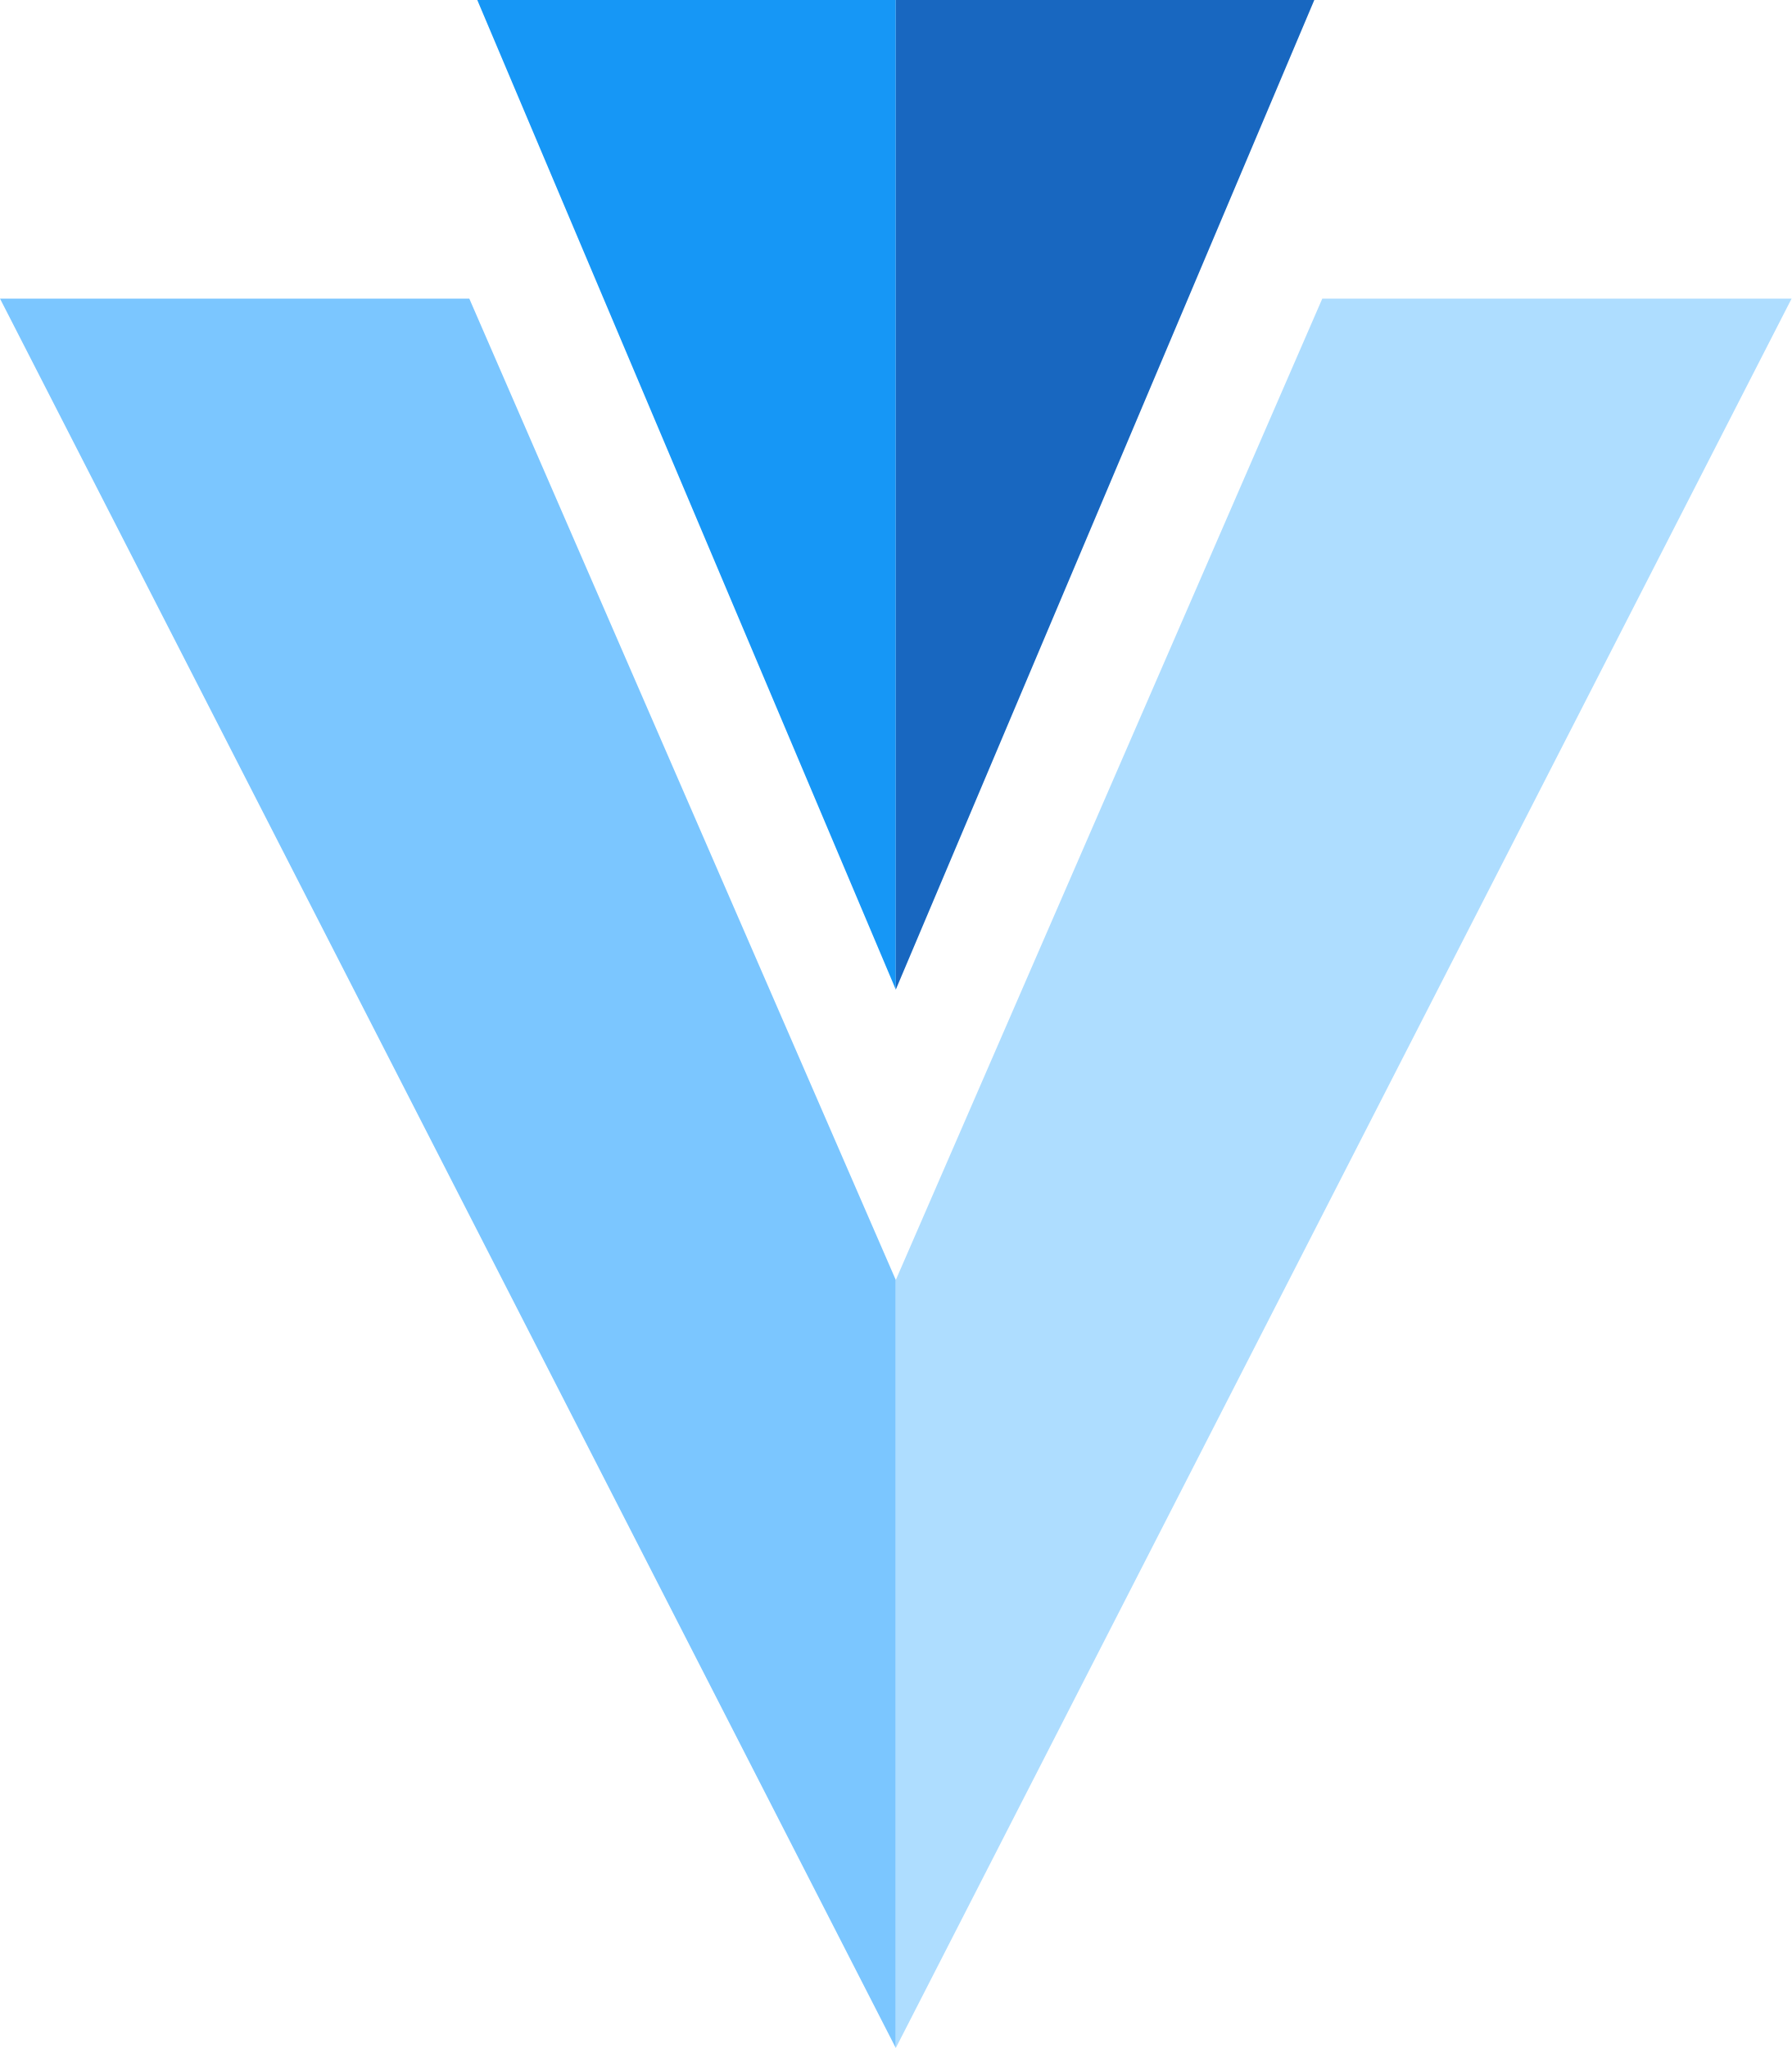
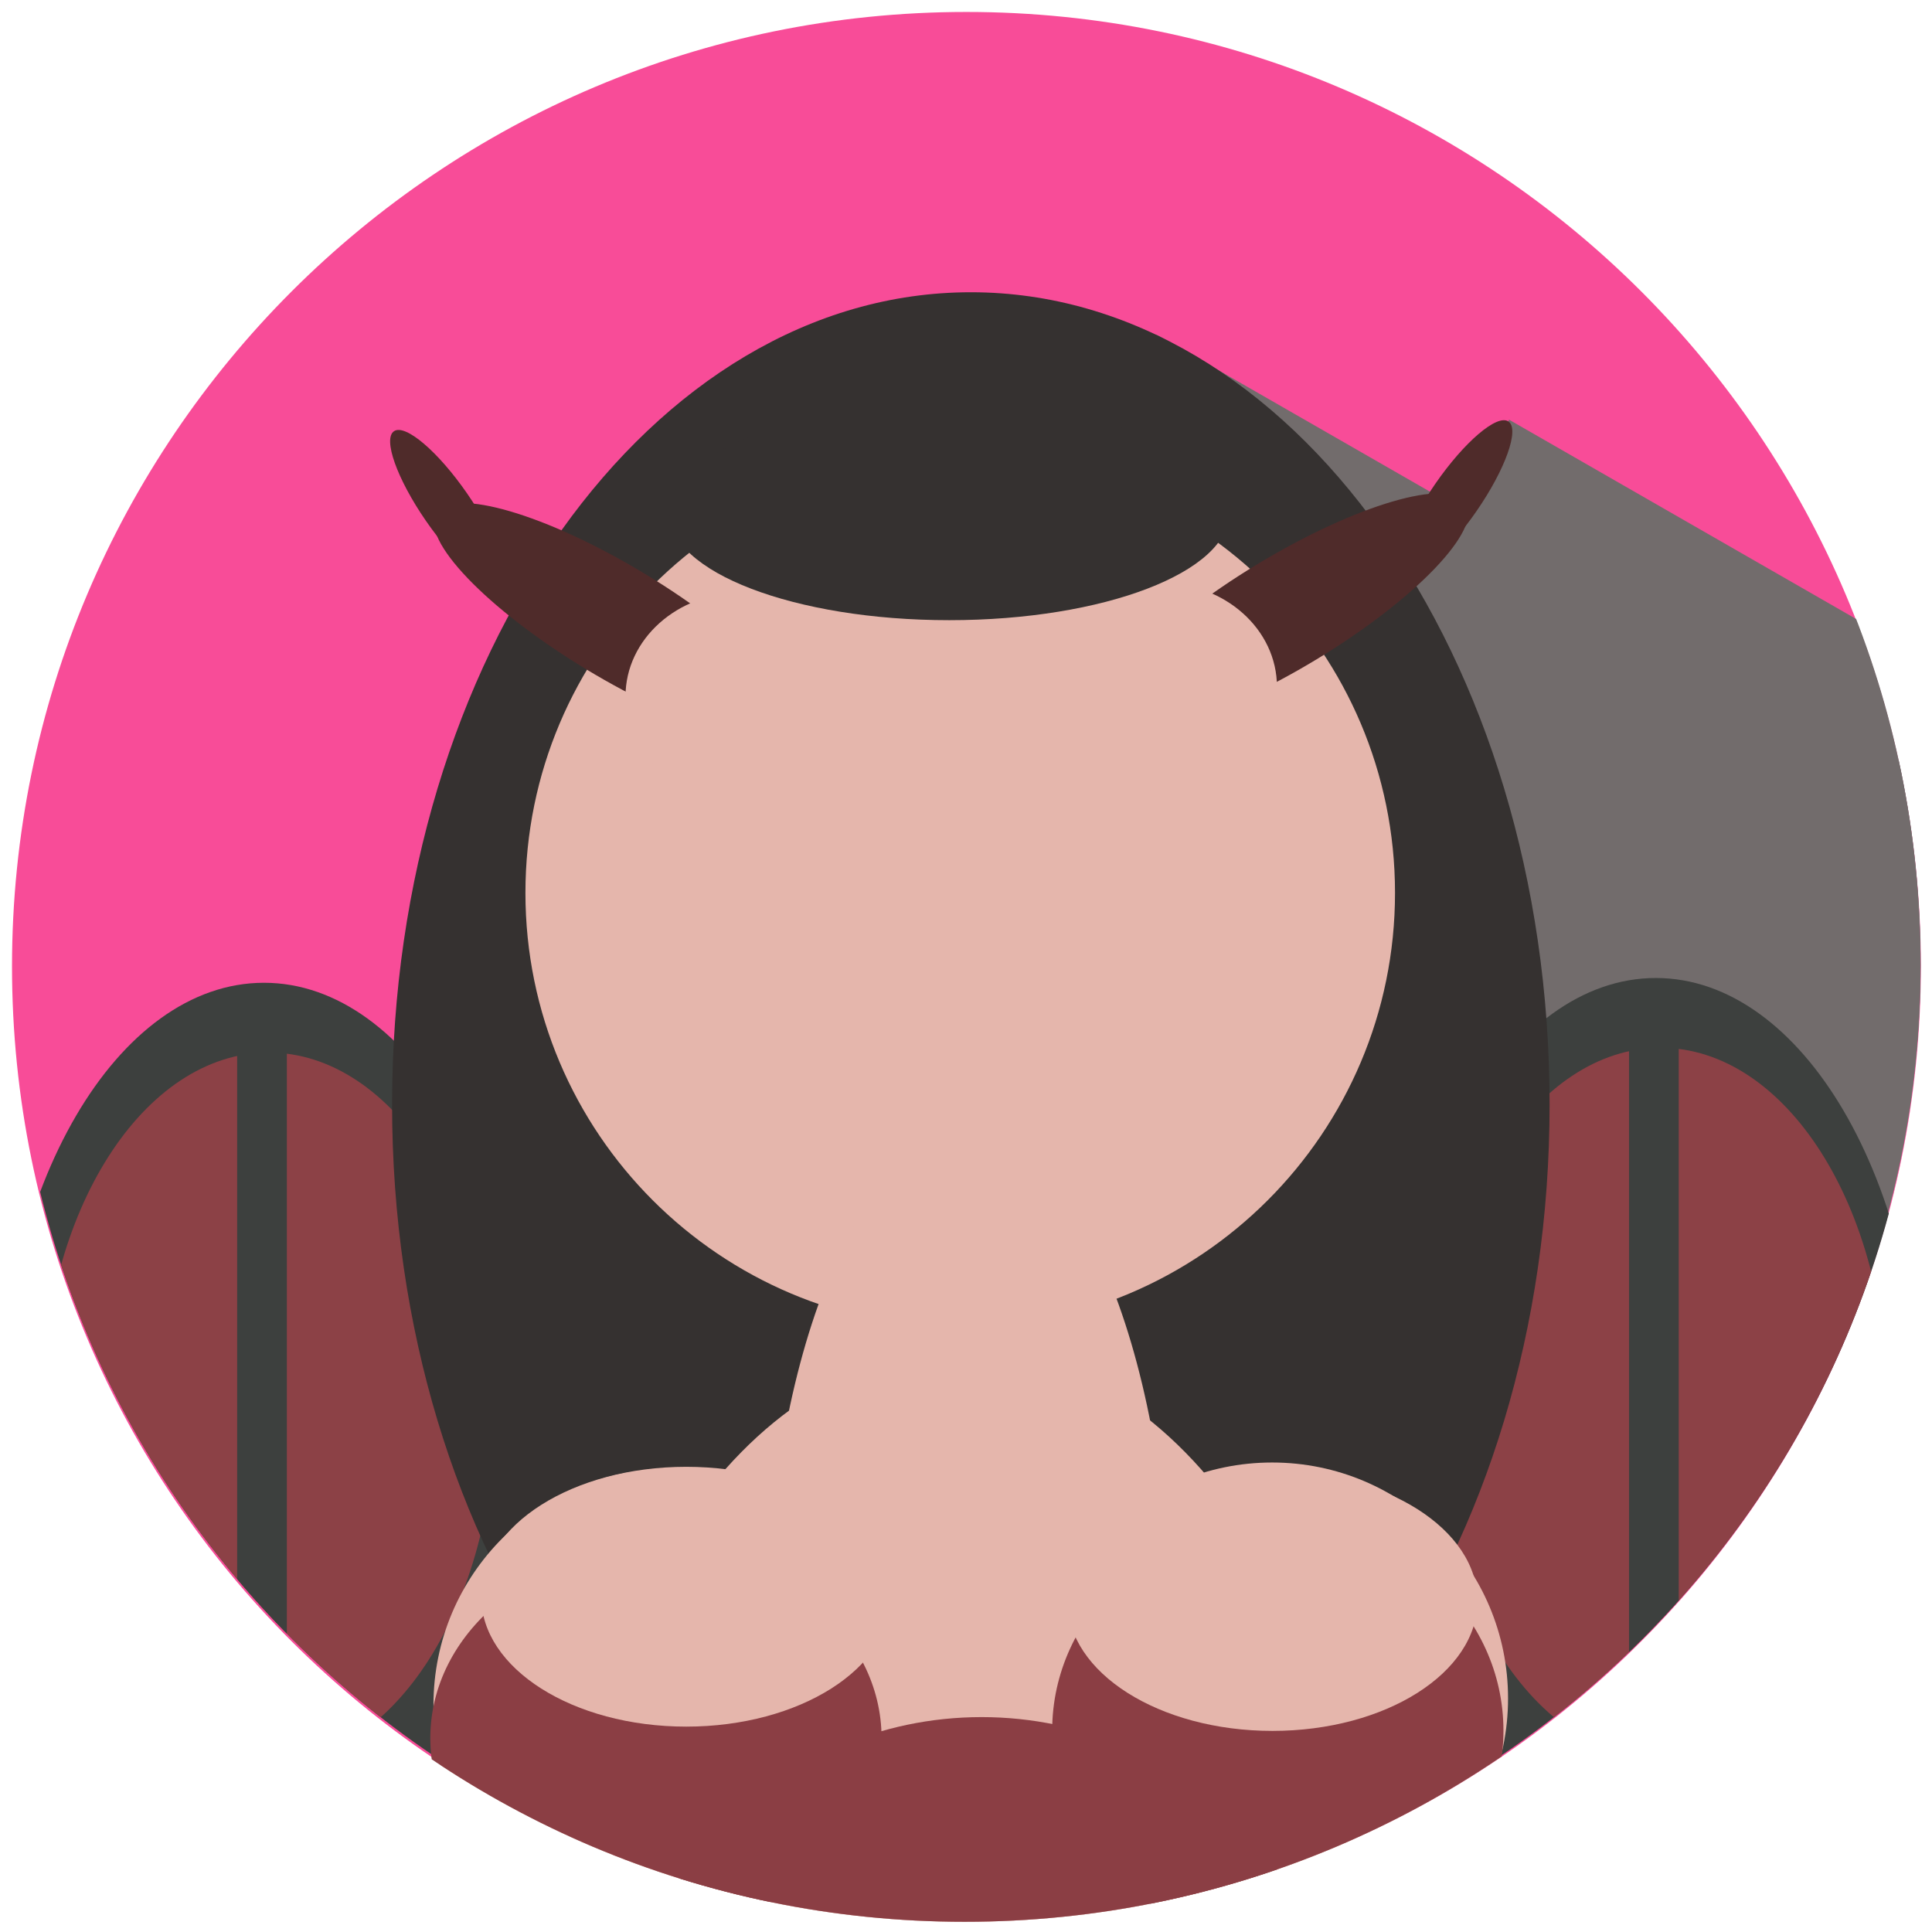
- <svg xmlns="http://www.w3.org/2000/svg" id="Layer_1" data-name="Layer 1" viewBox="0 0 87.5 100">
-   <defs>
-     <style>.cls-1{fill:#1697f6;}.cls-2{fill:#7bc6ff;}.cls-3{fill:#1867c0;}.cls-4{fill:#aeddff;}</style>
+ <svg xmlns="http://www.w3.org/2000/svg" width="420.72pt" height="420.72pt" viewBox="0 0 420.72 420.72" version="1.1" id="svg12">
+   <defs id="defs2">
+     <clipPath clipPathUnits="userSpaceOnUse" id="clipPath947">
+       <ellipse id="ellipse949" rx="207.84" ry="200.88" cx="202.974" cy="211.598" fill="#f84c98" fill-rule="evenodd" stroke="#000000" stroke-opacity="0" stroke-width="0" stroke-linecap="square" stroke-linejoin="bevel" style="opacity:0.383" />
+     </clipPath>
+     <clipPath clipPathUnits="userSpaceOnUse" id="clipPath1125">
+       <circle id="circle1127" cx="210.047" cy="210.657" fill="#f84c98" fill-rule="evenodd" stroke="#000000" stroke-opacity="0" stroke-width="0" stroke-linecap="square" stroke-linejoin="bevel" r="207.84" style="opacity:0.116" />
+     </clipPath>
+     <clipPath clipPathUnits="userSpaceOnUse" id="clipPath1281">
+       <circle id="circle1283" cx="210.385" cy="209.989" fill="#f84c98" fill-rule="evenodd" stroke="#000000" stroke-opacity="0" stroke-width="0" stroke-linecap="square" stroke-linejoin="bevel" r="207.84" style="opacity:0.172" />
+     </clipPath>
+     <clipPath clipPathUnits="userSpaceOnUse" id="clipPath1360">
+       <circle id="circle1362" cx="210.636" cy="209.992" fill="#f84c98" fill-rule="evenodd" stroke="#000000" stroke-opacity="0" stroke-width="0" stroke-linecap="square" stroke-linejoin="bevel" r="207.84" style="opacity:0.247" />
+     </clipPath>
  </defs>
-   <polyline class="cls-1" points="43.75 0 23.31 0 43.75 48.32" />
-   <polygon class="cls-2" points="43.75 62.5 43.75 100 0 14.58 22.92 14.58 43.75 62.5" />
-   <polyline class="cls-3" points="43.75 0 64.19 0 43.75 48.32" />
-   <polygon class="cls-4" points="64.58 14.58 87.5 14.58 43.75 100 43.75 62.5 64.58 14.58" />
+   <g id="g1402">
+     <circle id="shape0" cx="210.455" cy="210.444" fill="#f84c98" fill-rule="evenodd" stroke="#000000" stroke-opacity="0" stroke-width="0" stroke-linecap="square" stroke-linejoin="bevel" r="207.84" />
+     <g id="g1259" clip-path="url(#clipPath1281)">
+       <rect style="opacity:1;fill:#726c6c;fill-opacity:1;stroke-width:0.75" id="rect1214" width="338.471" height="207.771" x="254.682" y="-62.217" transform="rotate(29.8661)" />
+       <rect style="fill:#726c6c;fill-opacity:1;stroke-width:0.75" id="rect1214-0" width="338.471" height="207.771" x="305.841" y="26.857" transform="rotate(29.8661)" />
+       <rect style="fill:#726c6c;fill-opacity:1;stroke-width:0.75" id="rect1214-0-6" width="338.471" height="207.771" x="330.49" y="-84.389" transform="rotate(29.8661)" />
+     </g>
+     <g id="g1358" clip-path="url(#clipPath1360)">
+       <g id="g1296" transform="translate(0.8404839,-0.9314396)">
+         <ellipse style="opacity:1;fill:#3d403e;fill-opacity:1;stroke-width:0.69" id="path1285" cx="56.64" cy="313.902" rx="57.887" ry="98.958" />
+         <ellipse style="opacity:1;fill:#8c4146;fill-opacity:1;stroke-width:0.819" id="path1289" cx="57.663" cy="307.568" rx="49.364" ry="77.425" />
+         <rect style="opacity:1;fill:#3d403e;fill-opacity:1;stroke-width:0.536" id="rect1287" width="10.821" height="160.354" x="50.805" y="227.69" />
+       </g>
+       <g id="g1296-6" transform="translate(303.9403,-1.97193)">
+         <ellipse style="opacity:1;fill:#3d403e;fill-opacity:1;stroke-width:0.69" id="path1285-1" cx="56.64" cy="313.902" rx="57.887" ry="98.958" />
+         <ellipse style="opacity:1;fill:#8c4146;fill-opacity:1;stroke-width:0.819" id="path1289-8" cx="57.663" cy="307.568" rx="49.364" ry="77.425" />
+         <rect style="opacity:1;fill:#3d403e;fill-opacity:1;stroke-width:0.536" id="rect1287-7" width="10.821" height="160.354" x="50.805" y="227.69" />
+       </g>
+     </g>
+     <ellipse style="opacity:1;fill:#353130;fill-opacity:1;stroke-width:1.141" id="path1210" cx="211.413" cy="240.523" rx="126.032" ry="176.882" />
+     <circle style="opacity:1;fill:#e5b6ac;fill-opacity:1;stroke-width:0.825" id="path868" cx="209.102" cy="194.436" r="94.682" />
+     <g id="g1123" clip-path="url(#clipPath1125)">
+       <ellipse style="fill:#e5b6ac;fill-opacity:1;stroke-width:0.613" id="path868-3-7-5" cx="210.915" cy="359.43" rx="44.192" ry="111.981" />
+       <g id="g1087">
+         <circle style="fill:#e5b6ac;fill-opacity:1;stroke-width:0.448" id="path868-3" cx="145.765" cy="371.262" r="51.372" />
+         <circle style="fill:#e5b6ac;fill-opacity:1;stroke-width:0.448" id="path868-3-7" cx="277.027" cy="369.853" r="51.372" />
+         <ellipse style="fill:#e5b6ac;fill-opacity:1;stroke-width:0.924" id="path868-3-7-5-3" cx="209.749" cy="424.212" rx="86.498" ry="130.175" />
+         <ellipse style="fill:#8b3e44;fill-opacity:1;stroke-width:1.299" id="path970-5" cx="142.84" cy="378.5" rx="49.134" ry="41.244" />
+         <ellipse style="fill:#e5b6ac;fill-opacity:1;stroke-width:0.31" id="path868-3-7-6" cx="149.437" cy="347.707" rx="44.643" ry="28.289" />
+         <ellipse style="fill:#8b3e44;fill-opacity:1;stroke-width:1.367" id="path970-5-2" cx="278.261" cy="376.858" rx="49.134" ry="45.648" />
+         <ellipse style="fill:#e5b6ac;fill-opacity:1;stroke-width:0.31" id="path868-3-7-6-9" cx="277.099" cy="348.64" rx="44.643" ry="28.289" />
+         <ellipse style="opacity:1;fill:#8b3e44;fill-opacity:1;stroke-width:1.181" id="path1063" cx="213.76" cy="456.451" rx="80.487" ry="82.528" />
+       </g>
+     </g>
+     <g id="g1172" transform="translate(5.799191,22.04597)">
+       <g id="g1164" transform="translate(-6.596218,5.600212)">
+         <ellipse style="opacity:1;fill:#4f2b2a;fill-opacity:1;stroke-width:0.245" id="path1129" cx="180.766" cy="236.016" rx="45.63" ry="12.203" transform="matrix(0.8551715,-0.5183451,0.5357068,0.844404,0,0)" />
+         <ellipse style="fill:#4f2b2a;fill-opacity:1;stroke-width:0.108" id="path1129-2" cx="107.908" cy="307.456" rx="20.136" ry="5.385" transform="matrix(0.5682092,-0.8228842,0.8343201,0.5512803,0,0)" />
+       </g>
+       <ellipse style="opacity:1;fill:#e5b6ac;fill-opacity:1;stroke-width:0.75" id="path1166" cx="246.96" cy="127.501" rx="25.315" ry="22.621" />
+     </g>
+     <g id="g1172-7" transform="matrix(-1,0,0,1,408.4856,24.16502)">
+       <g id="g1164-0" transform="translate(-6.596218,5.600212)">
+         <ellipse style="opacity:1;fill:#4f2b2a;fill-opacity:1;stroke-width:0.245" id="path1129-9" cx="180.766" cy="236.016" rx="45.63" ry="12.203" transform="matrix(0.8551715,-0.5183451,0.5357068,0.844404,0,0)" />
+         <ellipse style="fill:#4f2b2a;fill-opacity:1;stroke-width:0.108" id="path1129-2-3" cx="107.908" cy="307.456" rx="20.136" ry="5.385" transform="matrix(0.5682092,-0.8228842,0.8343201,0.5512803,0,0)" />
+       </g>
+       <ellipse style="opacity:1;fill:#e5b6ac;fill-opacity:1;stroke-width:0.75" id="path1166-6" cx="246.96" cy="127.501" rx="25.315" ry="22.621" />
+     </g>
+     <ellipse style="opacity:1;fill:#353130;fill-opacity:1;stroke-width:0.877" id="path1212" cx="206.704" cy="111.656" rx="60.985" ry="23.397" />
+   </g>
</svg>
